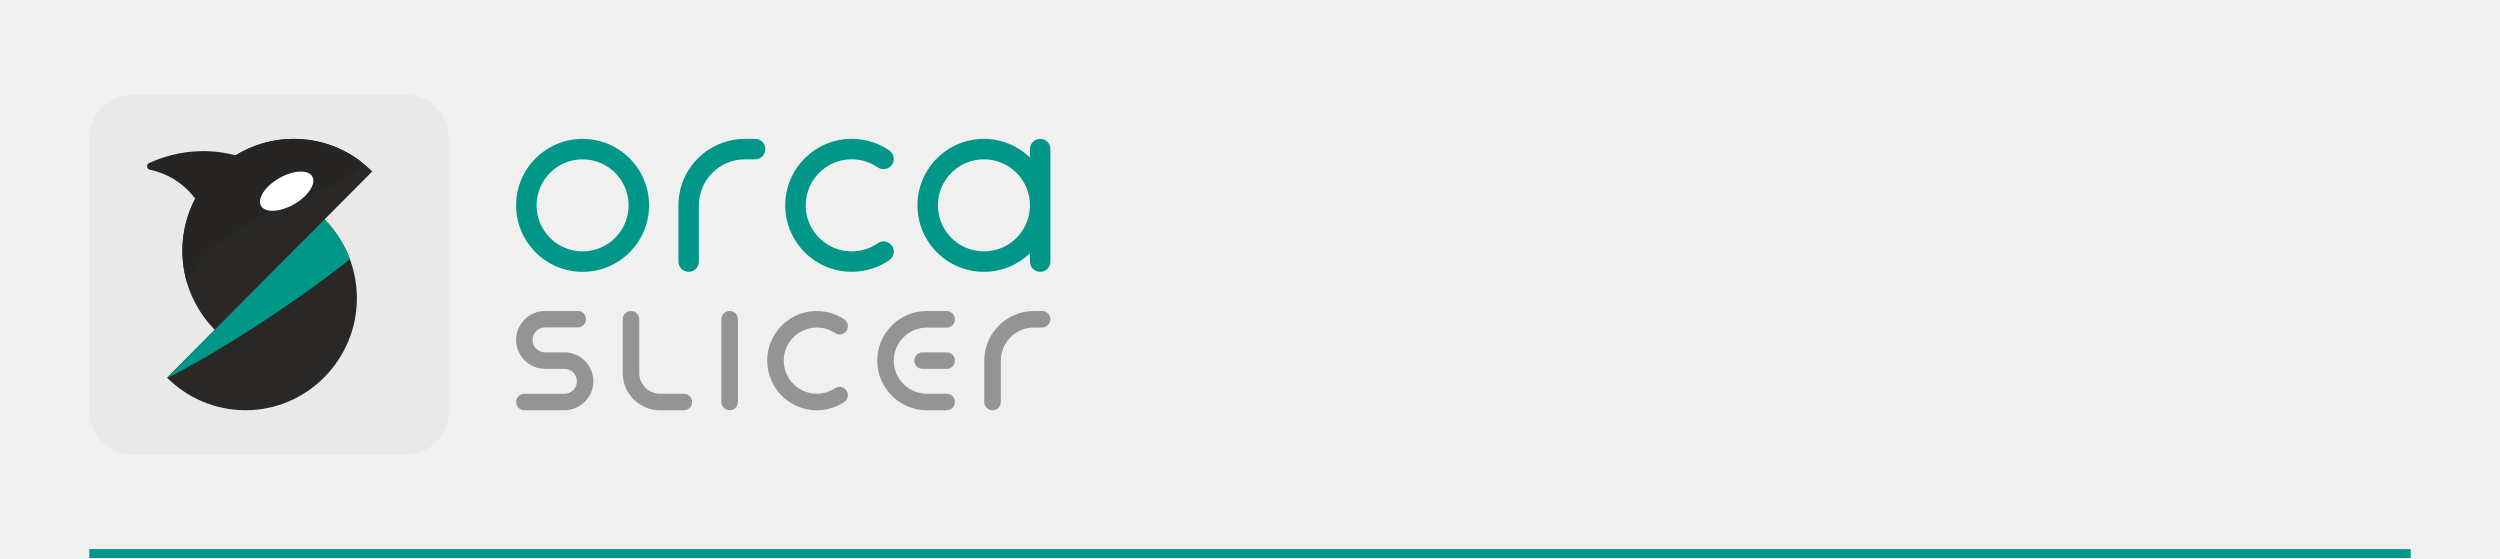
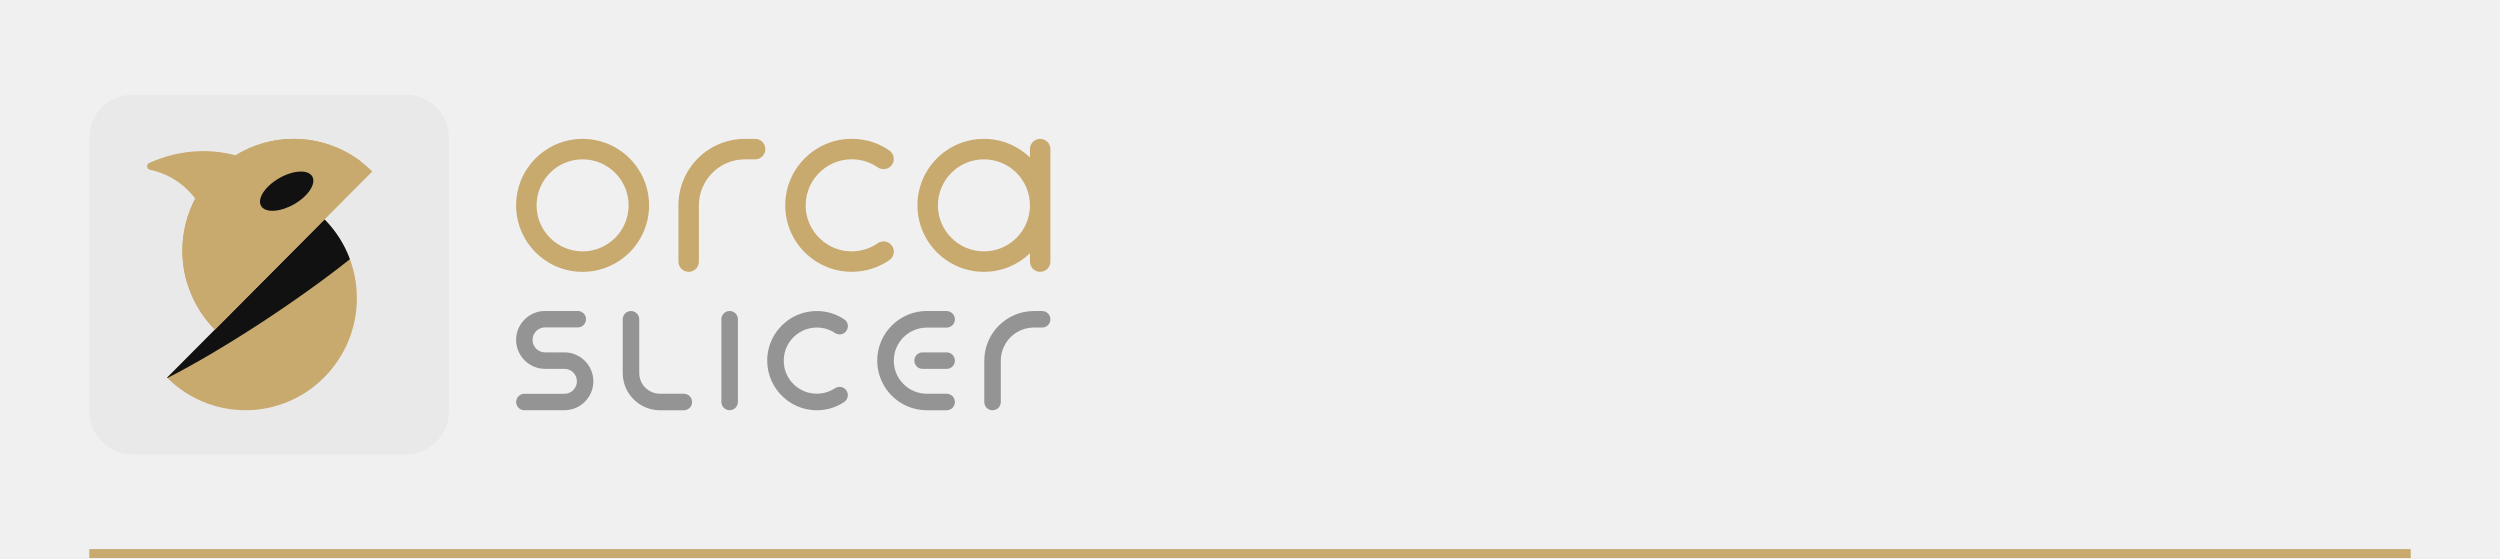
<svg xmlns="http://www.w3.org/2000/svg" id="a" width="560" height="125" viewBox="0 0 560 125">
-   <rect id="b" x="20" y="123" width="520" height="2" style="fill:#009789;" />
+   <rect id="b" x="20" y="123" width="520" height="2" style="fill:#C8A96E;" />
  <g id="c">
    <g id="d">
      <rect x="20" y="21.22" width="80.56" height="80.56" rx="9.64" ry="9.64" style="fill:#e9e9e9;" />
    </g>
  </g>
  <g id="e">
-     <path id="f" d="M37.42,84.6c4.49,4.48,10.66,7.26,17.48,7.29,13.8.06,25.1-11.3,25.04-25.18-.03-6.86-2.79-13.06-7.25-17.57l-35.27,35.46Z" style="fill:#292826;" />
+     <path id="f" d="M37.42,84.6c4.49,4.48,10.66,7.26,17.48,7.29,13.8.06,25.1-11.3,25.04-25.18-.03-6.86-2.79-13.06-7.25-17.57l-35.27,35.46Z" style="fill:#C8A96E;" />
  </g>
  <g id="g">
-     <path id="h" d="M72.69,49.14l-35.27,35.46s.05.05.08.07c12.36-6.3,29.28-17.38,40.88-26.61-1.25-3.38-3.21-6.42-5.69-8.93" style="fill:#009789;" />
+     <path id="h" d="M72.69,49.14l-35.27,35.46s.05.05.08.07c12.36-6.3,29.28-17.38,40.88-26.61-1.25-3.38-3.21-6.42-5.69-8.93" style="fill:#111111;" />
  </g>
  <g id="i">
-     <path id="j" d="M65.8,31.11c-13.77,0-24.94,11.23-24.94,25.08,0,6.9,2.77,13.14,7.25,17.68l35.27-35.46c-4.51-4.5-10.72-7.29-17.58-7.29" style="fill:#292826;" />
+     <path id="j" d="M65.8,31.11c-13.77,0-24.94,11.23-24.94,25.08,0,6.9,2.77,13.14,7.25,17.68l35.27-35.46c-4.51-4.5-10.72-7.29-17.58-7.29" style="fill:#C8A96E;" />
  </g>
  <g id="k">
-     <path id="l" d="M65.8,31.11c-4.77,0-9.23,1.35-13.02,3.68-2.03-.53-4.55-.96-7.44-.94-5.04.03-9.14,1.4-11.93,2.67-.69.32-.58,1.34.16,1.5,1.83.39,4.25,1.2,6.64,2.97,1.51,1.11,2.66,2.35,3.52,3.5-1.83,3.49-2.87,7.47-2.87,11.69,0,2.52.37,4.95,1.06,7.25,1.05-2.34,2.16-3.9,2.52-4.39,2.29-3.15,4.71-4.79,8.29-7.2,2.64-1.78,6.3-3.87,16.82-8.2,0,0,3.29-.93,7.7-3.55,1.76-1.05,3.1-2.03,3.52-3.58.03-.11.06-.22.08-.32-4.18-3.19-9.4-5.08-15.05-5.08" style="fill:#262523;" />
+     <path id="l" d="M65.8,31.11c-4.77,0-9.23,1.35-13.02,3.68-2.03-.53-4.55-.96-7.44-.94-5.04.03-9.14,1.4-11.93,2.67-.69.32-.58,1.34.16,1.5,1.83.39,4.25,1.2,6.64,2.97,1.51,1.11,2.66,2.35,3.52,3.5-1.83,3.49-2.87,7.47-2.87,11.69,0,2.52.37,4.95,1.06,7.25,1.05-2.34,2.16-3.9,2.52-4.39,2.29-3.15,4.71-4.79,8.29-7.2,2.64-1.78,6.3-3.87,16.82-8.2,0,0,3.29-.93,7.7-3.55,1.76-1.05,3.1-2.03,3.52-3.58.03-.11.06-.22.08-.32-4.18-3.19-9.4-5.08-15.05-5.08" style="fill:#C8A96E;" />
  </g>
  <g id="m">
-     <path id="n" d="M69.96,39.54c.91,1.62-.92,4.4-4.09,6.21-3.17,1.81-6.49,1.97-7.4.36-.91-1.62.92-4.4,4.09-6.21,3.17-1.81,6.49-1.97,7.4-.36" style="fill:#fff;" />
+     <path id="n" d="M69.96,39.54c.91,1.62-.92,4.4-4.09,6.21-3.17,1.81-6.49,1.97-7.4.36-.91-1.62.92-4.4,4.09-6.21,3.17-1.81,6.49-1.97,7.4-.36" style="fill:#111111;" />
  </g>
  <path d="M163.44,69.66c-1.02,0-1.85.83-1.85,1.85v18.53c0,1.02.83,1.85,1.85,1.85s1.85-.83,1.85-1.85v-18.53c0-1.02-.83-1.85-1.85-1.85Z" style="fill:#949494;" />
  <path d="M212.05,69.66h-4.43c-6.13,0-11.12,4.99-11.12,11.12s4.99,11.12,11.12,11.12h4.43c1.02,0,1.85-.83,1.85-1.85s-.83-1.85-1.85-1.85h-4.43c-4.09,0-7.41-3.32-7.41-7.41s3.32-7.41,7.41-7.41h4.43c1.02,0,1.85-.83,1.85-1.85s-.83-1.85-1.85-1.85Z" style="fill:#949494;" />
  <path d="M212.05,78.93h-5.39c-1.02,0-1.85.83-1.85,1.85s.83,1.85,1.85,1.85h5.39c1.02,0,1.85-.83,1.85-1.85s-.83-1.85-1.85-1.85Z" style="fill:#949494;" />
  <path d="M126.43,91.89h-8.97c-1.02,0-1.84-.83-1.84-1.84s.82-1.84,1.84-1.84h8.97c1.54,0,2.8-1.25,2.8-2.8s-1.25-2.79-2.8-2.79h-4.34c-3.57,0-6.48-2.91-6.48-6.48s2.91-6.48,6.48-6.48h7.34c1.02,0,1.84.83,1.84,1.84s-.82,1.84-1.84,1.84h-7.34c-1.54,0-2.8,1.25-2.8,2.8s1.25,2.79,2.8,2.79h4.34c3.57,0,6.48,2.91,6.48,6.48s-2.91,6.48-6.48,6.48Z" style="fill:#949494;" />
  <path d="M187.05,86.96c-1.5.99-3.37,1.45-5.36,1.12-3.01-.51-5.44-2.9-6-5.89-.87-4.7,2.73-8.82,7.28-8.82,1.5,0,2.9.45,4.07,1.22.74.49,1.72.41,2.34-.22h0c.82-.82.71-2.19-.25-2.83-2.13-1.43-4.79-2.14-7.61-1.78-5.01.64-9.03,4.72-9.59,9.73-.76,6.7,4.49,12.41,11.04,12.41,2.25,0,4.34-.67,6.09-1.82.99-.65,1.16-2.04.32-2.88h0c-.63-.63-1.6-.71-2.34-.23Z" style="fill:#949494;" />
  <path d="M153.17,88.19h-5.35c-2.55,0-4.63-2.08-4.63-4.63v-12.04c0-1.02-.83-1.85-1.85-1.85s-1.85.83-1.85,1.85v12.04c0,4.6,3.74,8.34,8.34,8.34h5.35c1.02,0,1.85-.83,1.85-1.85s-.83-1.85-1.85-1.85Z" style="fill:#949494;" />
  <path d="M233.44,73.37h-1.85c-4.06,0-7.37,3.29-7.41,7.35v9.33c0,1.02-.83,1.85-1.85,1.85s-1.85-.83-1.85-1.85v-9.33c.04-6.1,5.01-11.05,11.11-11.05h1.85c1.02,0,1.85.83,1.85,1.85s-.83,1.85-1.85,1.85Z" style="fill:#949494;" />
-   <path d="M130.5,35.69c5.68,0,10.31,4.62,10.31,10.31s-4.62,10.31-10.31,10.31-10.31-4.62-10.31-10.31,4.62-10.31,10.31-10.31M130.5,31.11c-8.22,0-14.89,6.67-14.89,14.89s6.67,14.89,14.89,14.89,14.89-6.67,14.89-14.89-6.67-14.89-14.89-14.89h0Z" style="fill:#009789;" />
-   <path d="M233,31.11c-1.27,0-2.29,1.03-2.29,2.29v1.87c-2.68-2.57-6.3-4.16-10.31-4.16-8.22,0-14.89,6.67-14.89,14.89s6.67,14.89,14.89,14.89c4,0,7.63-1.59,10.31-4.16v1.87c0,1.27,1.03,2.29,2.29,2.29s2.29-1.03,2.29-2.29v-25.2c0-1.27-1.03-2.29-2.29-2.29ZM220.4,56.31c-5.68,0-10.31-4.62-10.31-10.31s4.62-10.31,10.31-10.31,10.31,4.62,10.31,10.31-4.62,10.31-10.31,10.31Z" style="fill:#009789;" />
-   <path d="M169.15,31.11h-2.29c-8.22,0-14.89,6.67-14.89,14.89v12.6c0,1.27,1.03,2.29,2.29,2.29s2.29-1.03,2.29-2.29v-12.6c0-5.68,4.62-10.31,10.31-10.31h0s2.29,0,2.29,0c1.27,0,2.29-1.03,2.29-2.29s-1.03-2.29-2.29-2.29Z" style="fill:#009789;" />
-   <path d="M196.61,54.5c-2,1.37-4.5,2.06-7.17,1.72-4.64-.59-8.37-4.38-8.9-9.03-.7-6.22,4.16-11.51,10.24-11.51,2.15,0,4.14.66,5.79,1.78.93.63,2.17.56,2.97-.24h0c1.03-1.03.84-2.72-.36-3.54-2.77-1.9-6.22-2.88-9.91-2.51-6.9.68-12.51,6.21-13.28,13.1-1.01,8.99,6.01,16.61,14.8,16.61,3.13,0,6.03-.96,8.42-2.61,1.19-.82,1.35-2.51.33-3.53h0c-.79-.79-2.01-.89-2.93-.26Z" style="fill:#009789;" />
+   <path d="M130.5,35.69c5.68,0,10.31,4.62,10.31,10.31s-4.62,10.31-10.31,10.31-10.31-4.62-10.31-10.31,4.62-10.31,10.31-10.31M130.5,31.11c-8.22,0-14.89,6.67-14.89,14.89s6.67,14.89,14.89,14.89,14.89-6.67,14.89-14.89-6.67-14.89-14.89-14.89h0Z" style="fill:#C8A96E;" />
+   <path d="M233,31.11c-1.27,0-2.29,1.03-2.29,2.29v1.87c-2.68-2.57-6.3-4.16-10.31-4.16-8.22,0-14.89,6.67-14.89,14.89s6.67,14.89,14.89,14.89c4,0,7.63-1.59,10.31-4.16v1.87c0,1.27,1.03,2.29,2.29,2.29s2.29-1.03,2.29-2.29v-25.2c0-1.27-1.03-2.29-2.29-2.29ZM220.4,56.31c-5.68,0-10.31-4.62-10.31-10.31s4.62-10.31,10.31-10.31,10.31,4.62,10.31,10.31-4.62,10.31-10.31,10.31Z" style="fill:#C8A96E;" />
+   <path d="M169.15,31.11h-2.29c-8.22,0-14.89,6.67-14.89,14.89v12.6c0,1.27,1.03,2.29,2.29,2.29s2.29-1.03,2.29-2.29v-12.6c0-5.68,4.62-10.31,10.31-10.31h0s2.29,0,2.29,0c1.27,0,2.29-1.03,2.29-2.29s-1.03-2.29-2.29-2.29Z" style="fill:#C8A96E;" />
+   <path d="M196.61,54.5c-2,1.37-4.5,2.06-7.17,1.72-4.64-.59-8.37-4.38-8.9-9.03-.7-6.22,4.16-11.51,10.24-11.51,2.15,0,4.14.66,5.79,1.78.93.63,2.17.56,2.97-.24h0c1.03-1.03.84-2.72-.36-3.54-2.77-1.9-6.22-2.88-9.91-2.51-6.9.68-12.51,6.21-13.28,13.1-1.01,8.99,6.01,16.61,14.8,16.61,3.13,0,6.03-.96,8.42-2.61,1.19-.82,1.35-2.51.33-3.53h0c-.79-.79-2.01-.89-2.93-.26Z" style="fill:#C8A96E;" />
</svg>
